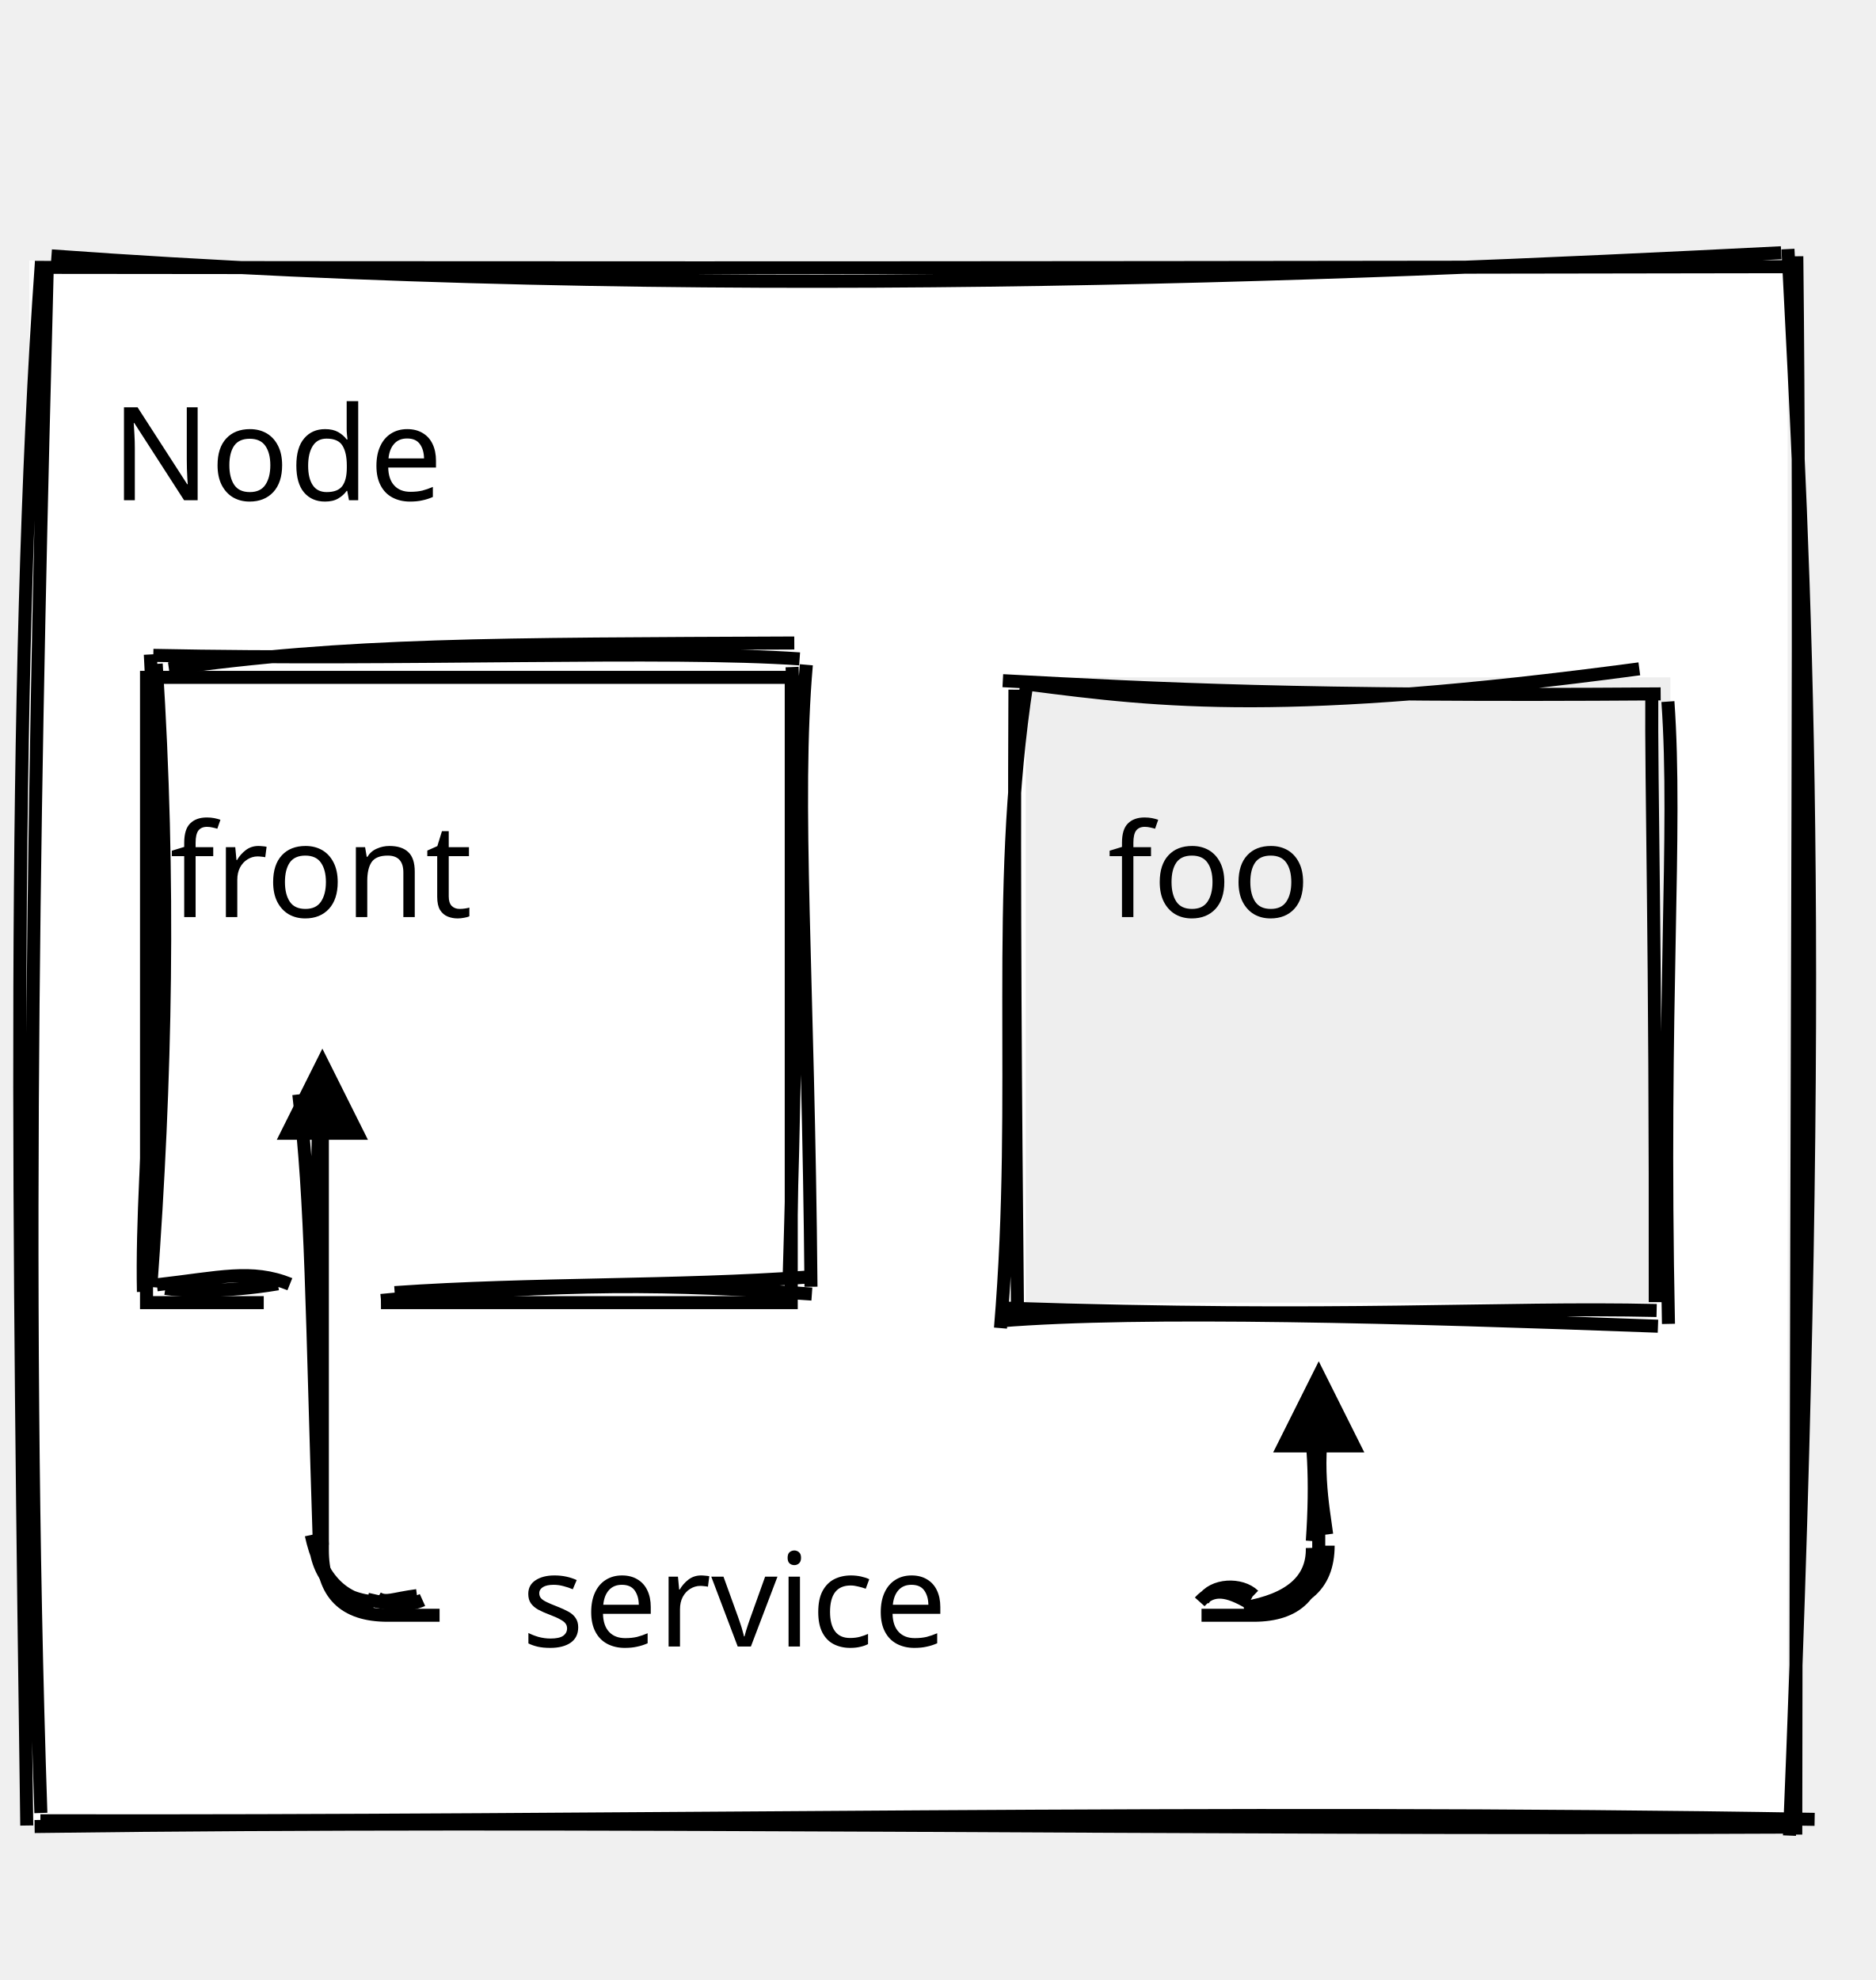
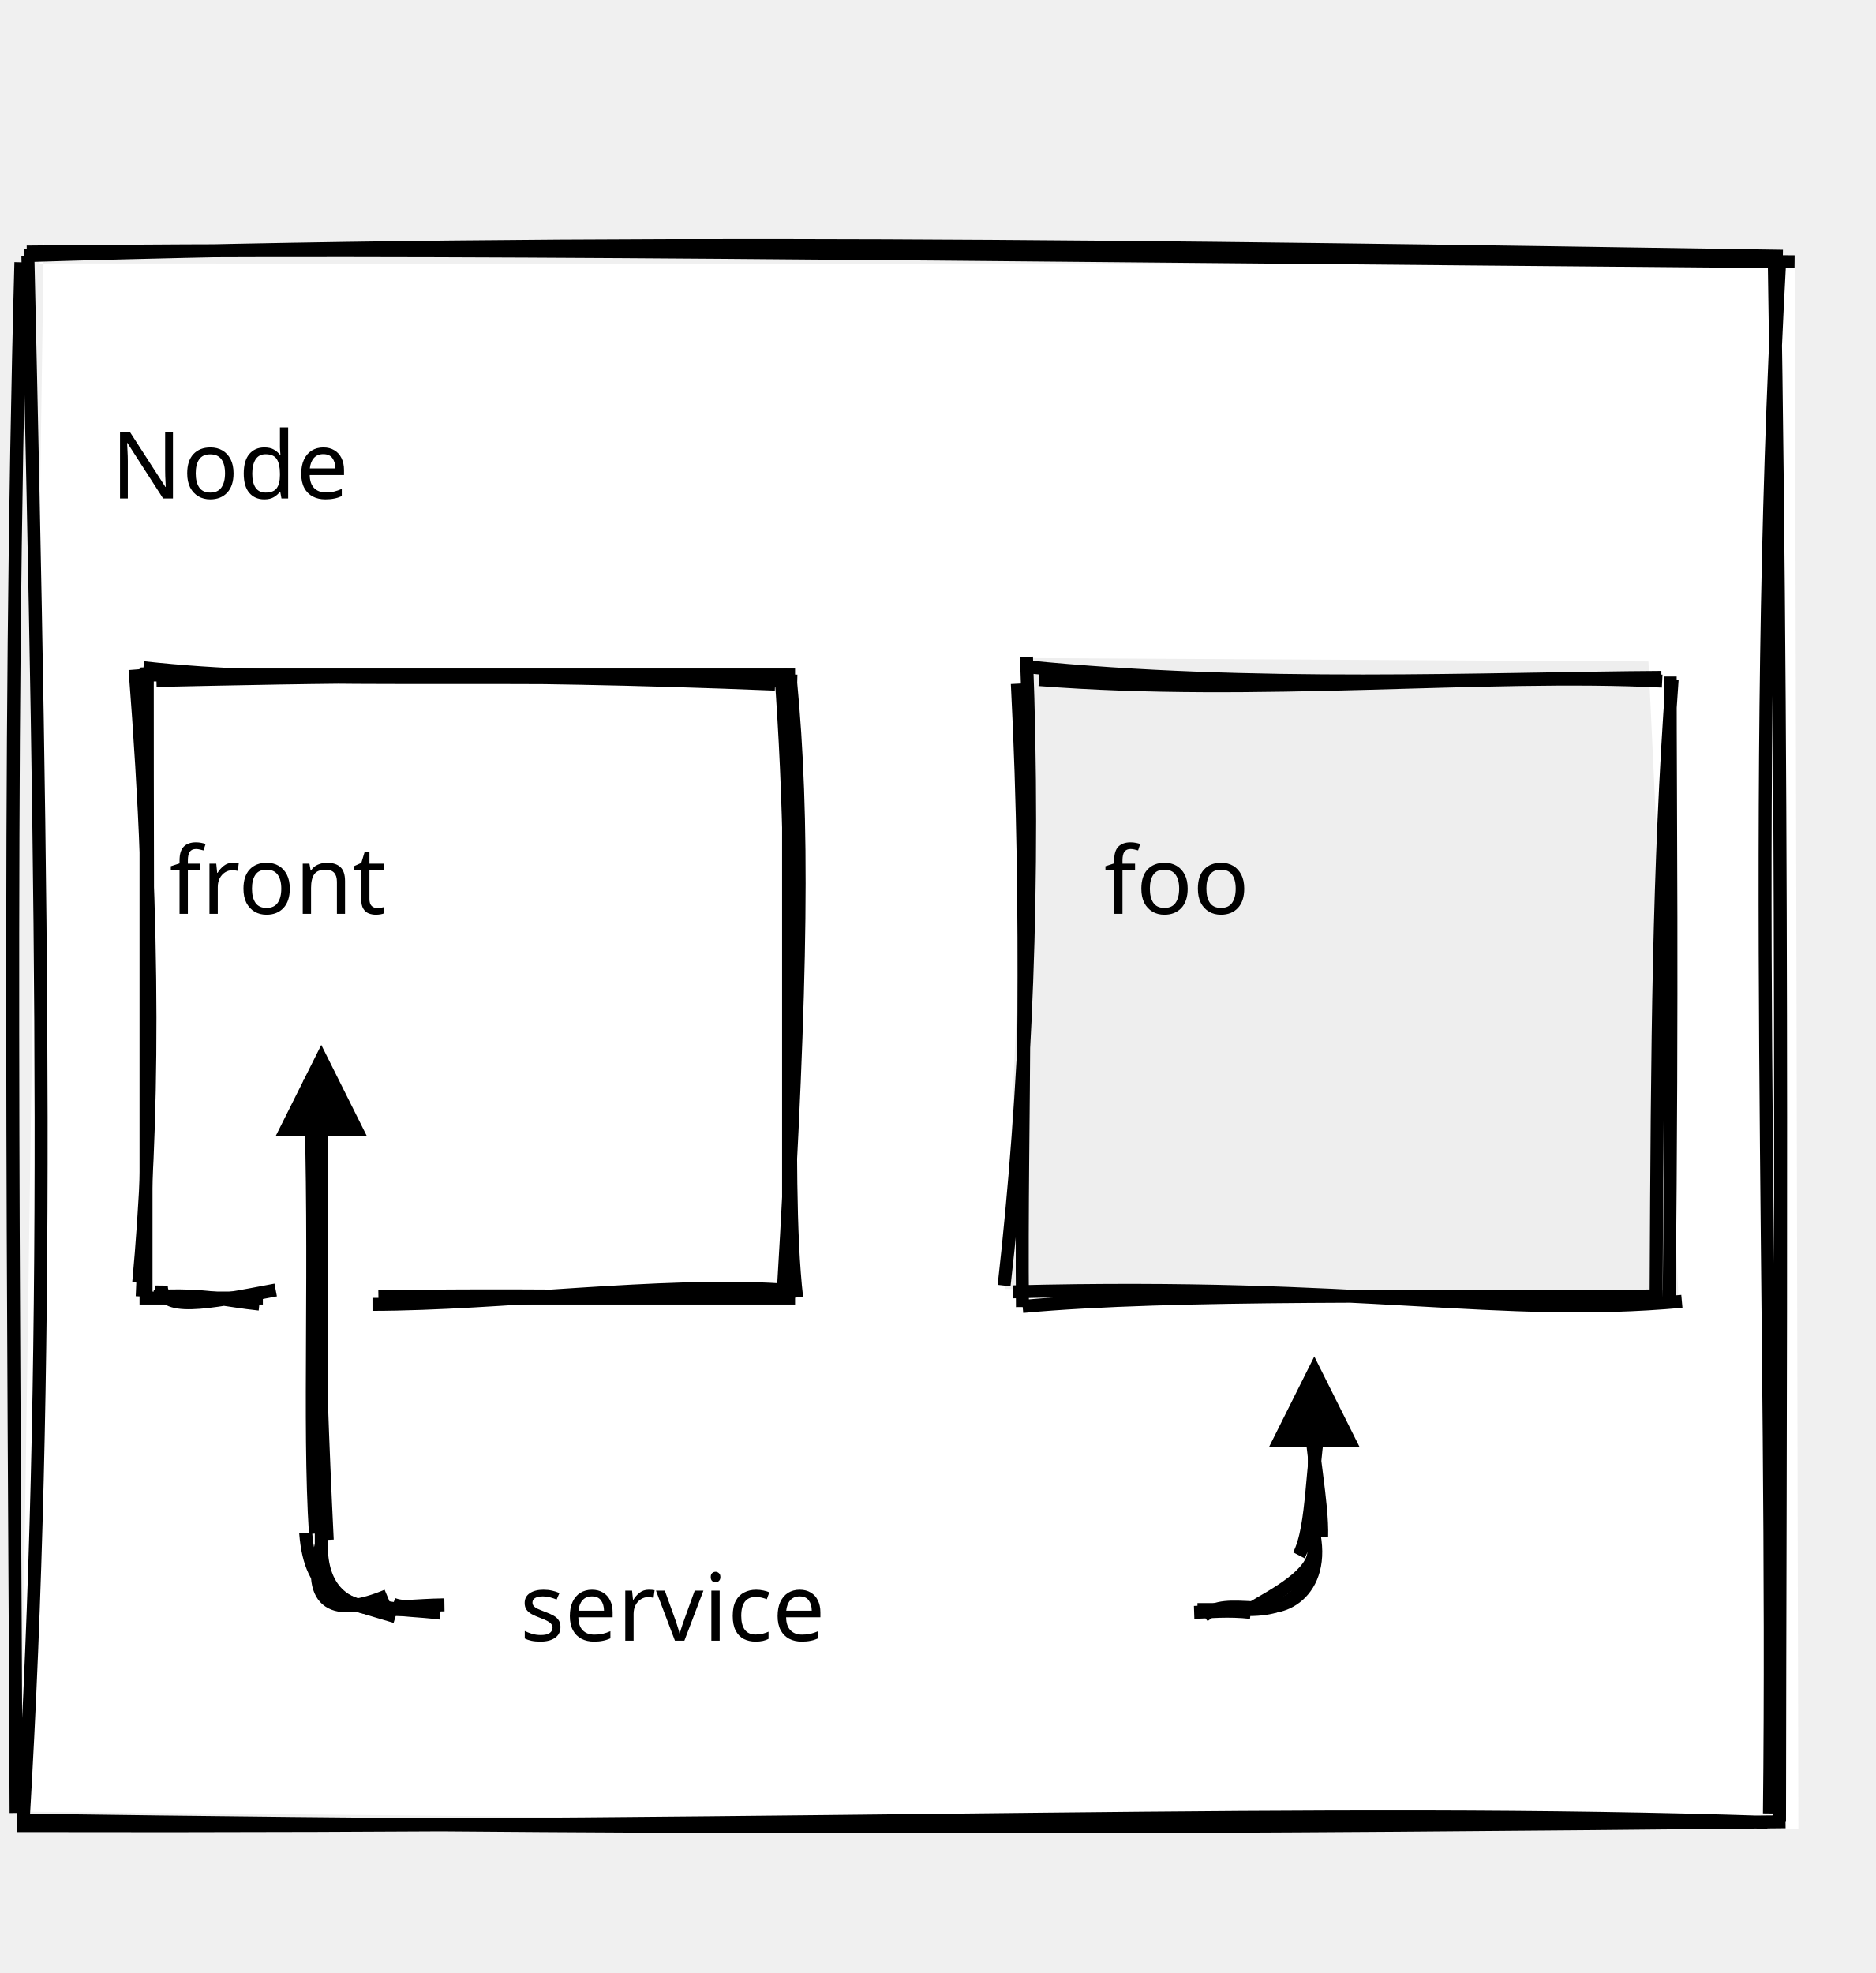
- <svg xmlns="http://www.w3.org/2000/svg" width="288" height="304" version="1.1" viewBox="0 0 216 228">
-   <g id="surface225">
-     <path fill="#fff" fill-opacity="1" fill-rule="nonzero" stroke="none" d="M4.5 40h270v240H4.5zm0 0" transform="scale(.75)" />
-     <path fill="none" stroke="#000" stroke-linecap="butt" stroke-linejoin="miter" stroke-miterlimit="10" stroke-opacity="1" stroke-width="1.5" d="M5.926 29.464c73.513 5.343 147.675 2.247 199.208-.36M4.014 30.787c45.185.044 90.53.117 203.218-.079m-1.319-2.027c1.904 37.71 4.415 79.608.173 182.69m.847-181.86c.425 37.962-.027 72.98-.12 181.742m2.173-1.752c-68.232-1.151-137.387.32-204.334.161m202.8.727c-71.6.34-140.307-.882-203.465-.061m.72-1.56c-2.065-61.373-.579-127.71.725-177.562m-2.35 179.005C2.175 144.15 1.315 78.736 4.758 30.346" />
-     <path fill="#eee" fill-opacity="1" fill-rule="nonzero" stroke="none" d="M157.5 104h99v96h-99zm0 0" transform="scale(.75)" />
-     <path fill="none" stroke="#000" stroke-linecap="butt" stroke-linejoin="miter" stroke-miterlimit="10" stroke-opacity="1" stroke-width="1.5" d="M118.462 78.794c15.38 2.004 29.707 3.653 70.333-1.776m-73.304 1.363c18.267.964 33.589 1.823 75.762 1.52m.835.888c1.075 15.24-.712 34.251.064 71.66m-1.921-72.782c-.08 11.475.457 27.492.397 70.274m.315 2.775c-29.215-1.09-59.38-1.946-75.795-.612m75.642-1.199c-18.073-.416-36.222 1.005-74.889-.27m-.68 2.297c2.292-27.33-.755-49.578 3.056-74.337m-1.102 71.895c-.242-24.593-.404-46.398-.289-71.075" />
-     <path fill="none" stroke="#000" stroke-linecap="butt" stroke-linejoin="miter" stroke-miterlimit="10" stroke-opacity="1" stroke-width="1.5" d="M33.384 147.876c-4.441-1.79-8.047-.756-15.313.07m13.924-.114c-6.272 1.066-11.332.788-12.949.533m-2.529.396c-.327-16.117 2.778-36.662.795-73.401m.055 72.844c1.761-23.98 2.215-46.843.624-71.754m1.462.571c20.411-2.914 37.624-2.83 72.023-2.979m-73.819 1.424c29.016.595 59.238-.653 74.432.407m-.867.938c1.002 25.962.17 52.737-.355 70.86m1.998-71.121c-1.385 15.905.223 35.715.533 71.621m.103.844c-16.205-1.147-28.362-1.37-49.62.736m49.342-2.708c-15.398 1.12-31.975.704-47.77 1.803" />
-     <path fill="none" stroke="#000" stroke-linecap="butt" stroke-linejoin="miter" stroke-miterlimit="10" stroke-opacity="1" stroke-width="1.5" d="M34.412 126.017c1.506 12.797 1.462 24.396 2.4 52.922m-.083-54.477c-.088 14.63-.949 29.455.393 53.458m-1.275-1.169c1.032 4.814 3.442 7.423 7.231 7.837m-6.873-7.667c.225 4.441 2.379 6.943 6.46 7.503m.809-.396c1.008.589 1.74.083 4.55-.29m-5.72.416c2.916.721 4.885.753 6.352.091" />
-     <path fill="none" stroke="#000" stroke-linecap="butt" stroke-linejoin="miter" stroke-miterlimit="10" stroke-opacity="1" stroke-width="1.5" d="M138.556 184.254c1.116-1.855 4.38-1.94 5.822-.542m-6.21.744c1.514-1.688 3.251-1.316 5.68.1m.38.682c5.813-.12 8.722-2.537 8.73-7.254m-9.711 7.155c5.344-.905 7.972-3.205 7.89-6.897m1.652-1.543c-.393-3.05-1.544-8.66.017-14.968m-1.672 15.723c.486-6.861.146-12.674-.72-15.357" />
-   </g>
+ <svg xmlns="http://www.w3.org/2000/svg" width="289" height="304" version="1.1">
+   <path fill="#fff" d="M6.093 40.596 L276.541 40.74 L277.085 281.809 L3.189 279.146 L6.745 37.351" />
+   <path fill="none" stroke="#000" stroke-width="2" d="M2.615 37.42 M4.122 38.837 C68.958 38.148, 133.84 39.143, 276.501 40.338 M3.725 39.396 C91.309 36.697, 179.04 38.007, 274.693 39.486 M274.229 39.697 C269.712 121.95, 273.461 203.512, 272.625 279.425 M273.382 41.065 C274.842 131.078, 274.227 220.58, 274.178 280.709 M272.335 280.795 C203.446 278.526, 133.321 281.591, 2.633 281.28 M275.105 280.696 C195.649 281.506, 118.877 282.06, 3.456 280.449 M2.479 279.35 C2.183 200.532, 1.145 116.959, 3.218 40.415 M3.57 280.532 C7.662 211.377, 6.611 141.12, 4.294 39.422" />
+   <path fill="#eee" d="M159.206 101.4 L253.985 101.916 L258.674 201.23 L154.823 198.599 L158.87 102.046" />
+   <path fill="none" stroke="#000" stroke-width="2" d="M160.088 104.708C193.788 107.324 228.476 103.581 256.1 104.947M157.963 102.709C193.151 106.244 228.936 104.531 255.98 104.367M257.63 104.744C255.527 134.164 255.362 159.882 255.167 199.242M257.333 104.233C257.328 126.645 257.686 148.377 257.177 200.977M259.134 200.51C230.698 203.081 210.91 197.669 156.059 199.047M256.182 199.685C219.305 199.85 180.568 199.167 157.562 201.302M154.705 198.08C158.082 168.408 159.456 135.201 158.155 101.202M157.531 201.391C157.273 171.861 158.658 142.67 156.745 105.348M42.478 198.762C31.417 200.868 24.814 202.125 24.855 198.079M39.959 200.936C34.887 200.419 31.778 199.341 23.733 199.77M21.372 197.648C23.576 173.906 23.978 143.882 20.81 103.164M21.91 199.766C23.071 174.708 22.675 151.085 22.692 102.831M24.109 104.848C47.986 104.343 75.567 103.643 119.42 105.414M22.101 102.88C45.756 105.489 66.892 103.613 122.837 104.944M120.265 103.134C123.345 143.663 120.517 180.572 122.739 199.916M121.798 104.875C123.813 125.975 123.614 150.06 120.666 199.266M120.277 198.739C101.852 197.571 77.037 200.951 57.391 200.979M122.404 199.565C105.918 200.278 89.353 199.335 58.305 199.801M47.767 166.24C48.783 195.695 47.499 219.038 48.6 236.289M48.788 167.121C48.82 188.11 48.896 206.063 50.419 237.269M49.5 238C47.211 247.322 51.554 249.259 59.645 245.864M47.098 236.192C47.874 246.027 52.768 246.619 60.935 249.1M60.538 247.171C62.263 247.832 63.466 247.35 68.475 247.273M59.014 247.549C61.912 248.199 64.511 248.119 67.845 248.552M185.44 248.999C187.473 247.355 189.699 247.566 193.255 247.735M183.987 248.441C186.264 248.368 189.347 248.062 192.702 248.445M192.5 248C196.567 245.592 202.489 242.564 202.483 238.815M193.212 246.931C196.948 249.086 204.667 245.501 202.276 235.594M200.124 239.642C202.473 235.147 201.932 225.49 203.781 216.672M203.63 236.811C203.787 231.404 202.051 223.885 201.589 214.623" />
  <defs>
+     <marker id="iPointer-900g8pms3wl" fill="#000" markerHeight="7" markerUnits="strokeWidth" markerWidth="8" orient="auto" refX="5" refY="5" viewBox="0 0 10 10">
+       <path d="M 10 0 L 10 10 L 0 5 z" />
+     </marker>
+     <marker id="Pointer-900g8pms3wl" fill="#000" markerHeight="7" markerUnits="strokeWidth" markerWidth="8" orient="auto" refX="5" refY="5" viewBox="0 0 10 10">
+       <path d="M 0 0 L 10 5 L 0 10 z" />
+     </marker>
    <filter id="dsFilterNoBlur" width="150%" height="150%">
      <feOffset dx="3" dy="3" in="SourceGraphic" result="offOut" />
      <feColorMatrix in="offOut" result="matrixOut" type="matrix" values="0.2 0 0 0 0 0 0.2 0 0 0 0 0 0.2 0 0 0 0 0 1 0" />
      <feBlend in="SourceGraphic" in2="matrixOut" mode="normal" />
    </filter>
    <filter id="dsFilter" width="150%" height="150%">
      <feOffset dx="3" dy="3" in="SourceGraphic" result="offOut" />
      <feColorMatrix in="offOut" result="matrixOut" type="matrix" values="0.2 0 0 0 0 0 0.2 0 0 0 0 0 0.2 0 0 0 0 0 1 0" />
      <feGaussianBlur in="matrixOut" result="blurOut" stdDeviation="3" />
      <feBlend in="SourceGraphic" in2="blurOut" mode="normal" />
    </filter>
-     <marker id="iPointer" fill="#000" markerHeight="7" markerUnits="strokeWidth" markerWidth="8" orient="auto" refX="5" refY="5" viewBox="0 0 10 10">
-       <path d="M10 0v10L0 5z" />
-     </marker>
-     <marker id="Pointer" fill="#000" markerHeight="7" markerUnits="strokeWidth" markerWidth="8" orient="auto" refX="5" refY="5" viewBox="0 0 10 10">
-       <path d="M0 0l10 5-10 5z" />
-     </marker>
  </defs>
-   <defs>
-     <style type="text/css">
-             @font-face{font-family:"xkcd Script";src:url(./xkcd-script.ttf)}
-         </style>
-   </defs>
-   <g id="lines" fill="none" stroke="#000" stroke-width="2" transform="scale(.75)">
+   <g id="lines-900g8pms3wl" fill="none" stroke="#000" stroke-width="2">
    <g id="group102">
-       <path id="path102" d="M40.5 200h-18v-96h99v96h-63" />
+       <path id="path102" d="M 40.5 200 L 22.5 200 L 22.5 104 L 121.5 104 L 121.5 200 L 58.5 200" />
    </g>
    <g id="group119">
-       <path id="path119" marker-start="url(#iPointer)" d="M49.5 168v70q0 10 10 10h8" />
+       <path id="path119" marker-start="url(#iPointer-900g8pms3wl)" d="M 49.5 168 L 49.5 238 Q 49.5 248 59.5 248 L 67.5 248" />
    </g>
    <g id="group409">
-       <path id="path409" marker-end="url(#Pointer)" d="M184.5 248h8q10 0 10-10v-22" />
+       <path id="path409" marker-end="url(#Pointer-900g8pms3wl)" d="M 184.5 248 L 192.5 248 Q 202.5 248 202.5 238 L 202.5 216" />
    </g>
  </g>
-   <text id="text0" x="12.825" y="57.6" fill="#000" stroke="none" font-family="xkcd Script" font-size="15">
+   <text id="text0" x="17.1" y="76.8" fill="#000" stroke="none" font-family="xkcd Script" font-size="120%">
        Node
    </text>
-   <text id="text1" x="19.575" y="105.6" fill="#000" stroke="none" font-family="xkcd Script" font-size="15">
+   <text id="text1" x="26.1" y="140.8" fill="#000" stroke="none" font-family="xkcd Script" font-size="120%">
        front
    </text>
-   <text id="text3" x="60.075" y="189.6" fill="#000" stroke="none" font-family="xkcd Script" font-size="15">
+   <text id="text3" x="80.1" y="252.8" fill="#000" stroke="none" font-family="xkcd Script" font-size="120%">
        service
    </text>
-   <text id="text2" x="127.575" y="105.6" fill="#000" stroke="none" font-family="xkcd Script" font-size="15">
+   <text id="text2" x="170.1" y="140.8" fill="#000" stroke="none" font-family="xkcd Script" font-size="120%">
        foo
    </text>
</svg>
